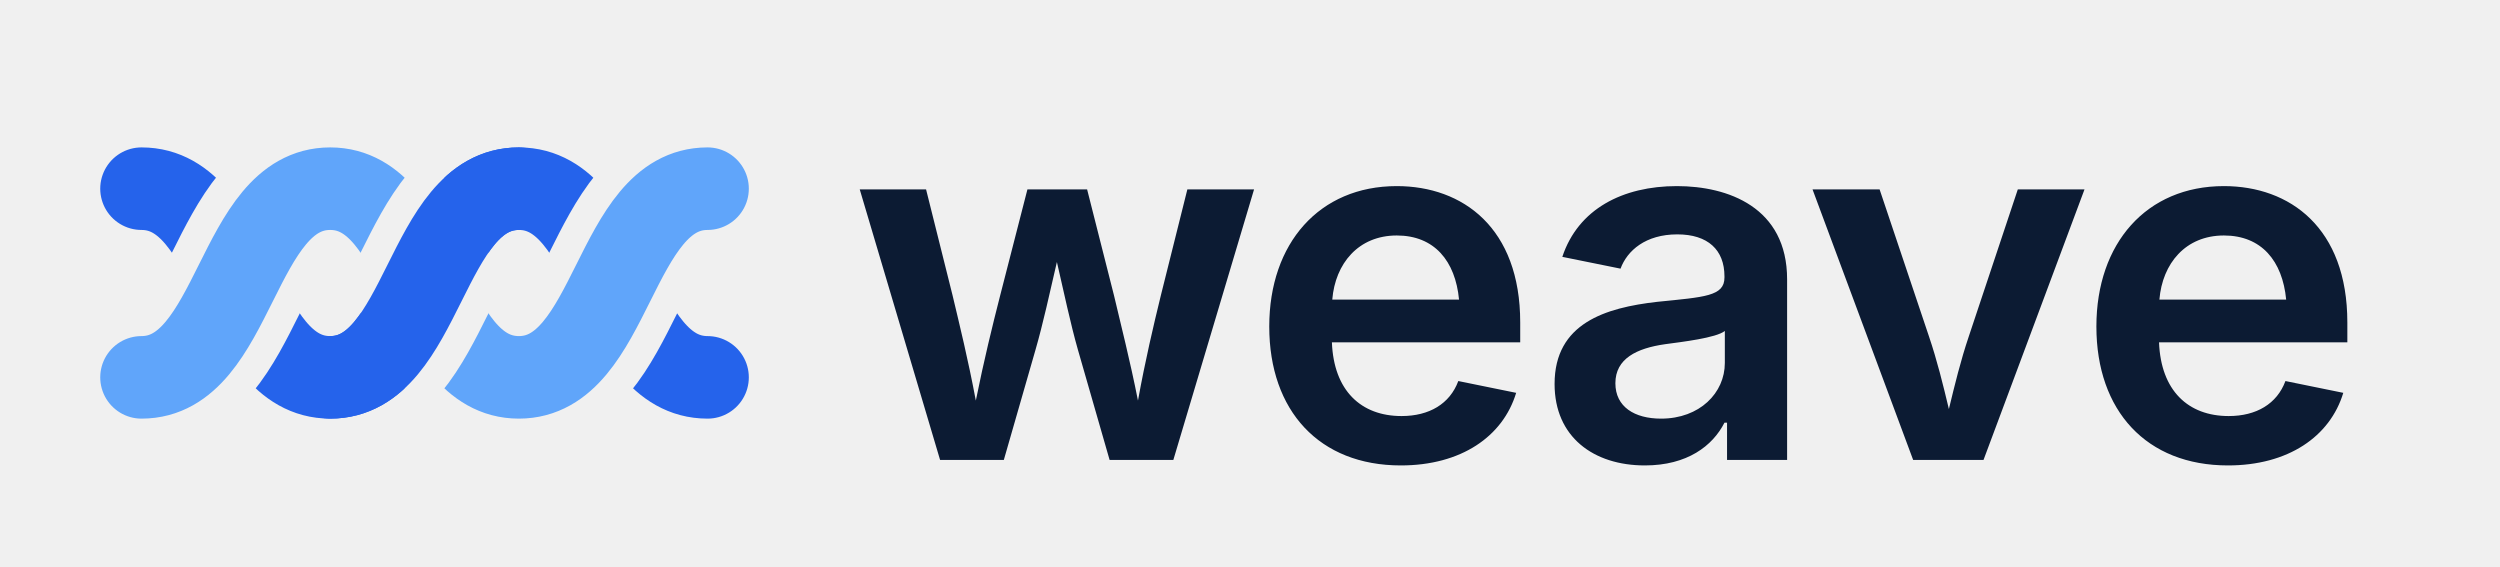
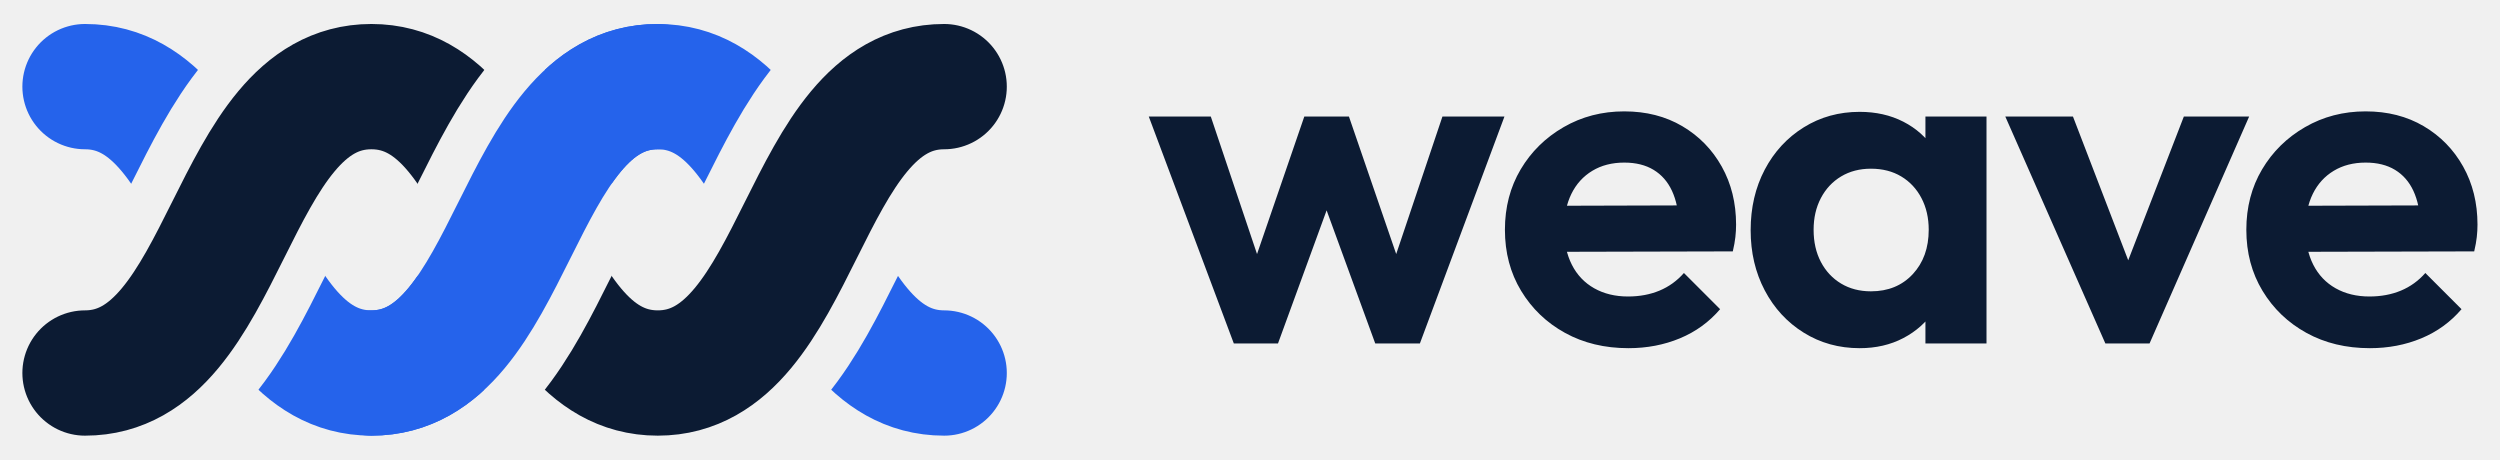
- <svg xmlns="http://www.w3.org/2000/svg" viewBox="6 12 106 24">
+ <svg xmlns="http://www.w3.org/2000/svg" viewBox="0 0 111.74 20.4" width="223" height="41" role="img" aria-label="weave">
  <defs>
    <mask id="wA" maskUnits="userSpaceOnUse" x="-24" y="-24" width="96" height="96">
      <rect x="-24" y="-24" width="96" height="96" fill="#fff" />
      <path d="M12,28 C16,28 16,20 20,20 C24,20 24,28 28,28 C32,28 32,20 36,20" fill="none" stroke="#000" stroke-width="6" stroke-linecap="round" />
    </mask>
    <mask id="wB" maskUnits="userSpaceOnUse" x="-24" y="-24" width="96" height="96">
      <rect x="-24" y="-24" width="96" height="96" fill="#fff" />
      <path d="M20,28 C24,28 24,20 28,20" fill="none" stroke="#000" stroke-width="6" stroke-linecap="round" />
    </mask>
  </defs>
-   <path d="M12,20 C16,20 16,28 20,28 C24,28 24,20 28,20 C32,20 32,28 36,28" fill="none" stroke="#2563eb" stroke-width="3.5" stroke-linecap="round" mask="url(#wA)" />
-   <path d="M12,28 C16,28 16,20 20,20 C24,20 24,28 28,28 C32,28 32,20 36,20" fill="none" stroke="#60a5fa" stroke-width="3.5" stroke-linecap="round" mask="url(#wB)" />
-   <path d="M20,28 C24,28 24,20 28,20" fill="none" stroke="#2563eb" stroke-width="3.5" stroke-linecap="round" />
-   <text x="42" y="31.5" font-family="Outfit, -apple-system, 'Segoe UI', sans-serif" font-size="21" font-weight="600" letter-spacing="-0.4" fill="#0c1b33">weave</text>
+   <g transform="translate(-15.4 -28.2) scale(1.6)">
+     <path d="M12,20 C16,20 16,28 20,28 C24,28 24,20 28,20 C32,20 32,28 36,28" fill="none" stroke="#2563eb" stroke-width="3.5" stroke-linecap="round" mask="url(#wA)" />
+     <path d="M12,28 C16,28 16,20 20,20 C24,20 24,28 28,28 C32,28 32,20 36,20" fill="none" stroke="#0c1b33" stroke-width="3.5" stroke-linecap="round" mask="url(#wB)" />
+     <path d="M20,28 C24,28 24,20 28,20" fill="none" stroke="#2563eb" stroke-width="3.5" stroke-linecap="round" />
+   </g>
+   <path d="M28.1 0L18.7 0L0.6-48.3L13.8-48.3L25.6-13.2L21.6-13.1L33.7-48.3L43.2-48.3L55.3-13.1L51.3-13.2L63.1-48.3L76.3-48.3L58.3 0L48.8 0L36.6-33.4L40.3-33.4L28.1 0ZM102.7 1Q95.1 1 89.2-2.25Q83.3-5.5 79.85-11.2Q76.4-16.9 76.4-24.2Q76.4-31.4 79.75-37.05Q83.1-42.7 88.9-46.05Q94.7-49.4 101.8-49.4Q108.8-49.4 114.15-46.25Q119.5-43.1 122.55-37.65Q125.6-32.2 125.6-25.3Q125.6-24 125.45-22.65Q125.3-21.3 124.9-19.6L84.3-19.5L84.3-29.3L118.8-29.4L113.5-25.3Q113.3-29.6 111.95-32.5Q110.6-35.4 108.05-36.95Q105.5-38.5 101.8-38.5Q97.9-38.5 95-36.75Q92.1-35 90.55-31.85Q89-28.7 89-24.4Q89-20 90.65-16.75Q92.3-13.5 95.4-11.75Q98.5-10 102.6-10Q106.3-10 109.3-11.25Q112.3-12.5 114.5-15L122.2-7.3Q118.7-3.2 113.65-1.1Q108.6 1 102.7 1ZM151.9 1Q145.3 1 140-2.3Q134.7-5.6 131.7-11.3Q128.7-17 128.7-24.1Q128.7-31.3 131.7-37Q134.7-42.7 140-46Q145.3-49.3 151.9-49.3Q157.1-49.3 161.2-47.2Q165.3-45.1 167.75-41.35Q170.2-37.6 170.4-32.9L170.4-15.5Q170.2-10.7 167.75-7Q165.3-3.3 161.2-1.15Q157.1 1 151.9 1ZM154.3-11.1Q159.8-11.1 163.2-14.75Q166.6-18.4 166.6-24.2Q166.6-28 165.05-30.95Q163.5-33.9 160.75-35.55Q158-37.2 154.3-37.2Q150.7-37.2 147.95-35.55Q145.2-33.9 143.65-30.95Q142.1-28 142.1-24.2Q142.1-20.3 143.65-17.35Q145.2-14.4 147.95-12.75Q150.7-11.1 154.3-11.1ZM178.9 0L165.9 0L165.9-13L168-24.8L165.9-36.4L165.9-48.3L178.9-48.3L178.9 0ZM213.6 0L204.2 0L182.9-48.3L197.3-48.3L212.6-8.5L205.5-8.5L220.9-48.3L234.8-48.3L213.6 0ZM260.5 1Q252.9 1 247-2.25Q241.1-5.5 237.65-11.2Q234.2-16.9 234.2-24.2Q234.2-31.4 237.55-37.05Q240.9-42.7 246.7-46.05Q252.5-49.4 259.6-49.4Q266.6-49.4 271.95-46.25Q277.3-43.1 280.35-37.65Q283.4-32.2 283.4-25.3Q283.4-24 283.25-22.65Q283.1-21.3 282.7-19.6L242.1-19.5L242.1-29.3L276.6-29.4L271.3-25.3Q271.1-29.6 269.75-32.5Q268.4-35.4 265.85-36.95Q263.3-38.5 259.6-38.5Q255.7-38.5 252.8-36.75Q249.9-35 248.35-31.85Q246.8-28.7 246.8-24.4Q246.8-20 248.45-16.75Q250.1-13.5 253.2-11.75Q256.3-10 260.4-10Q264.1-10 267.1-11.25Q270.1-12.5 272.3-15L280-7.3Q276.5-3.2 271.45-1.1Q266.4 1 260.5 1Z" fill="#0c1b33" transform="translate(51.22 15.28) scale(0.21)" />
</svg>
